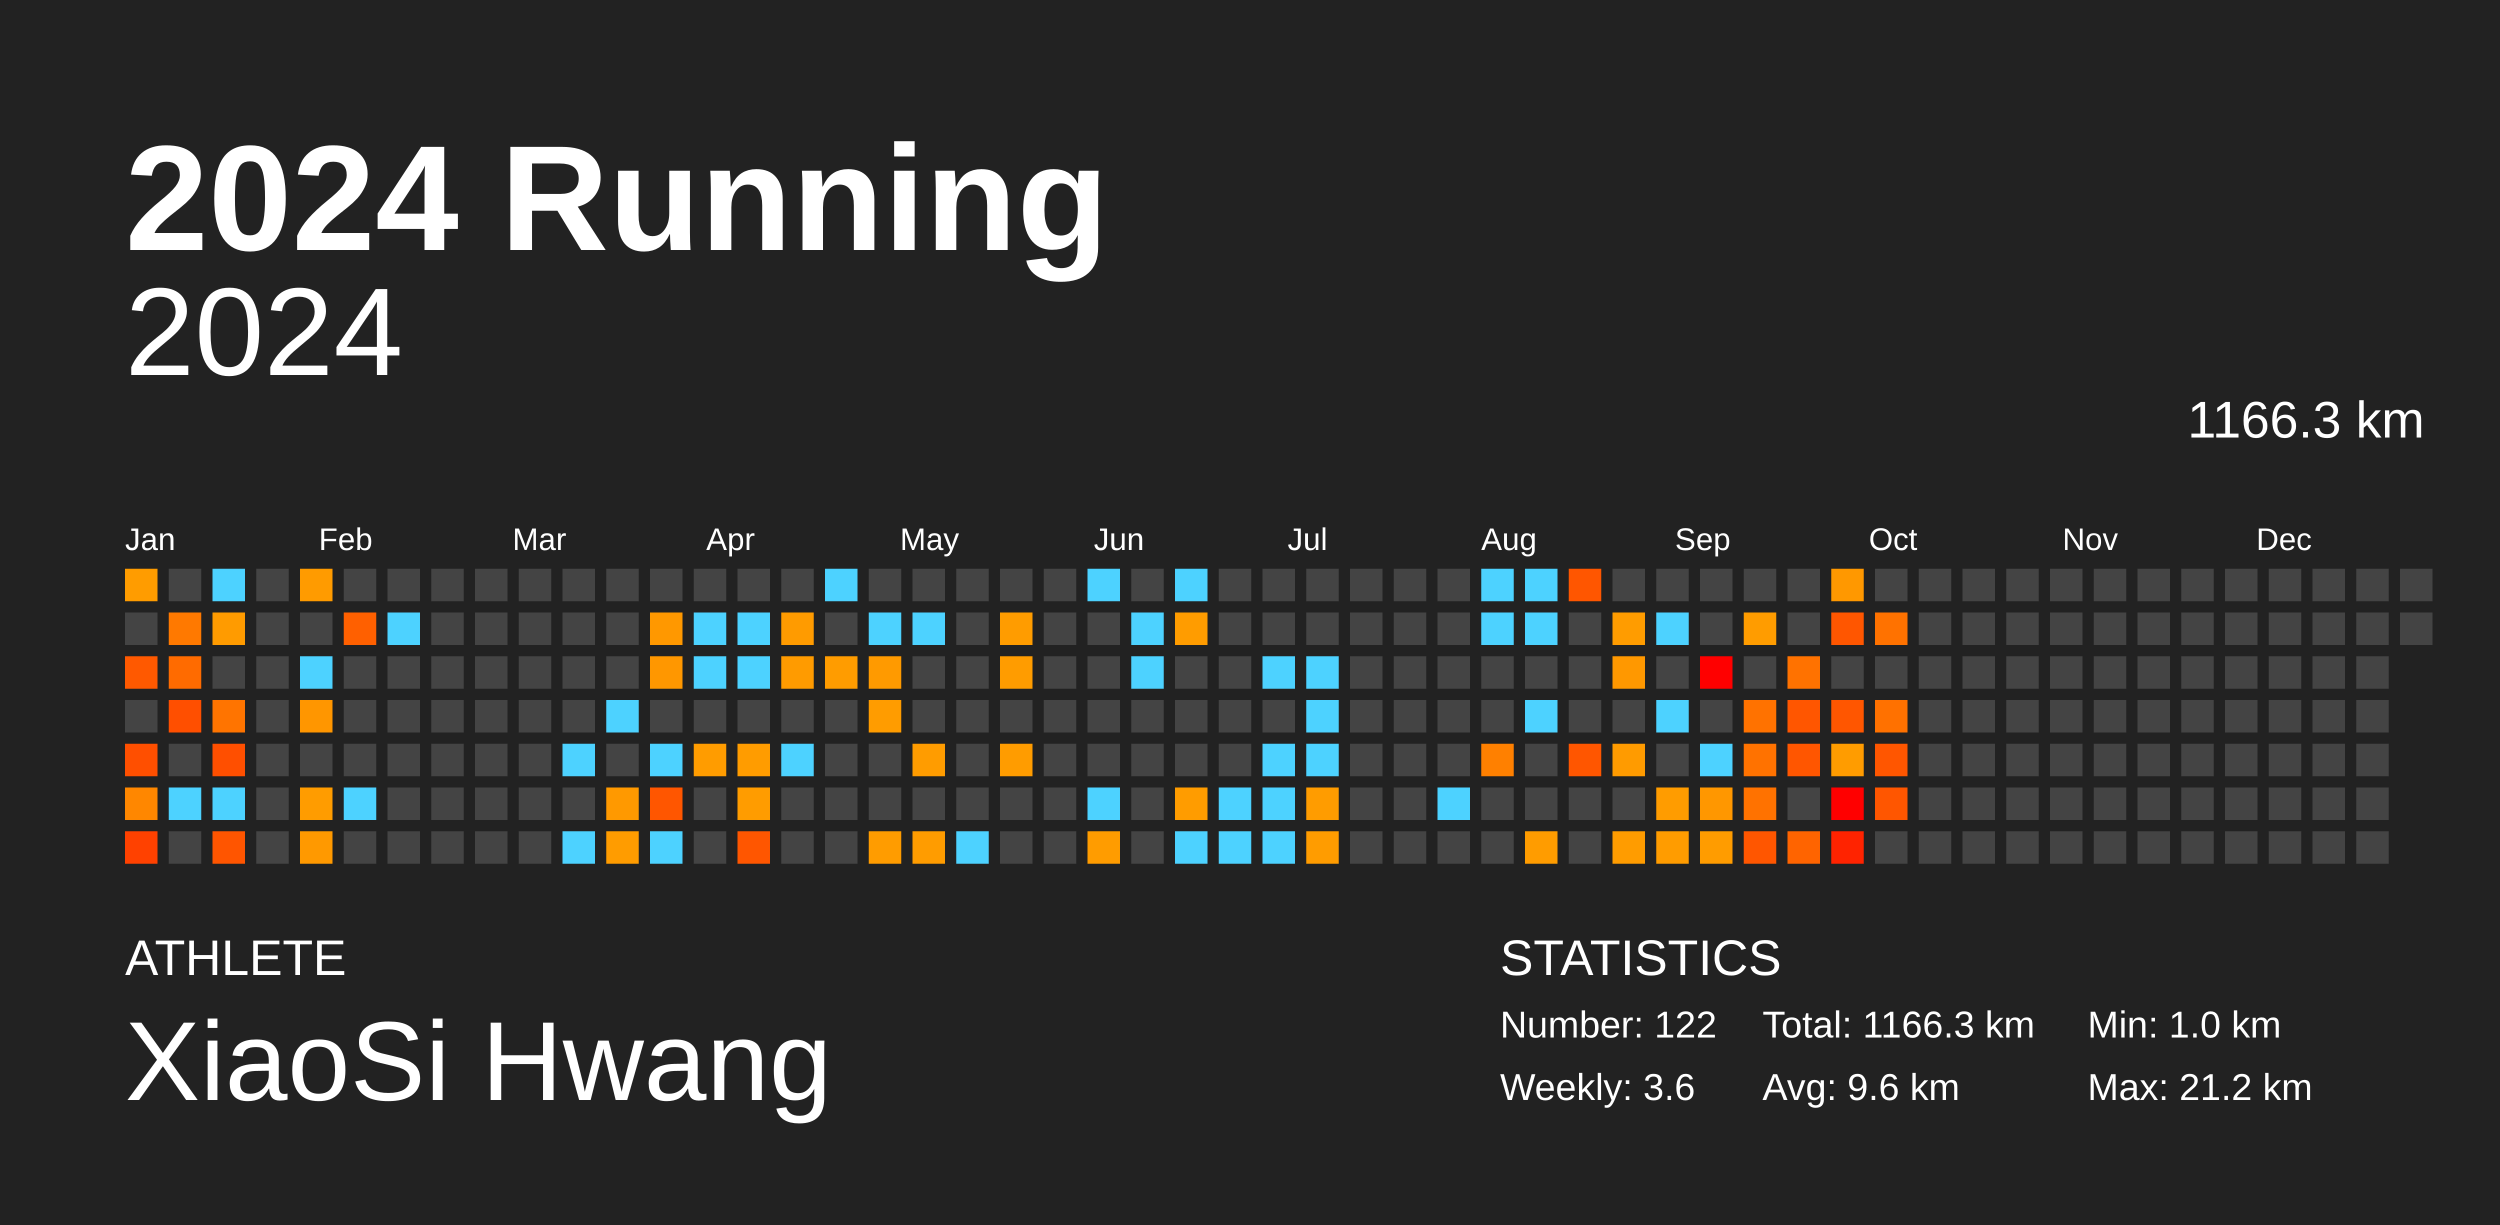
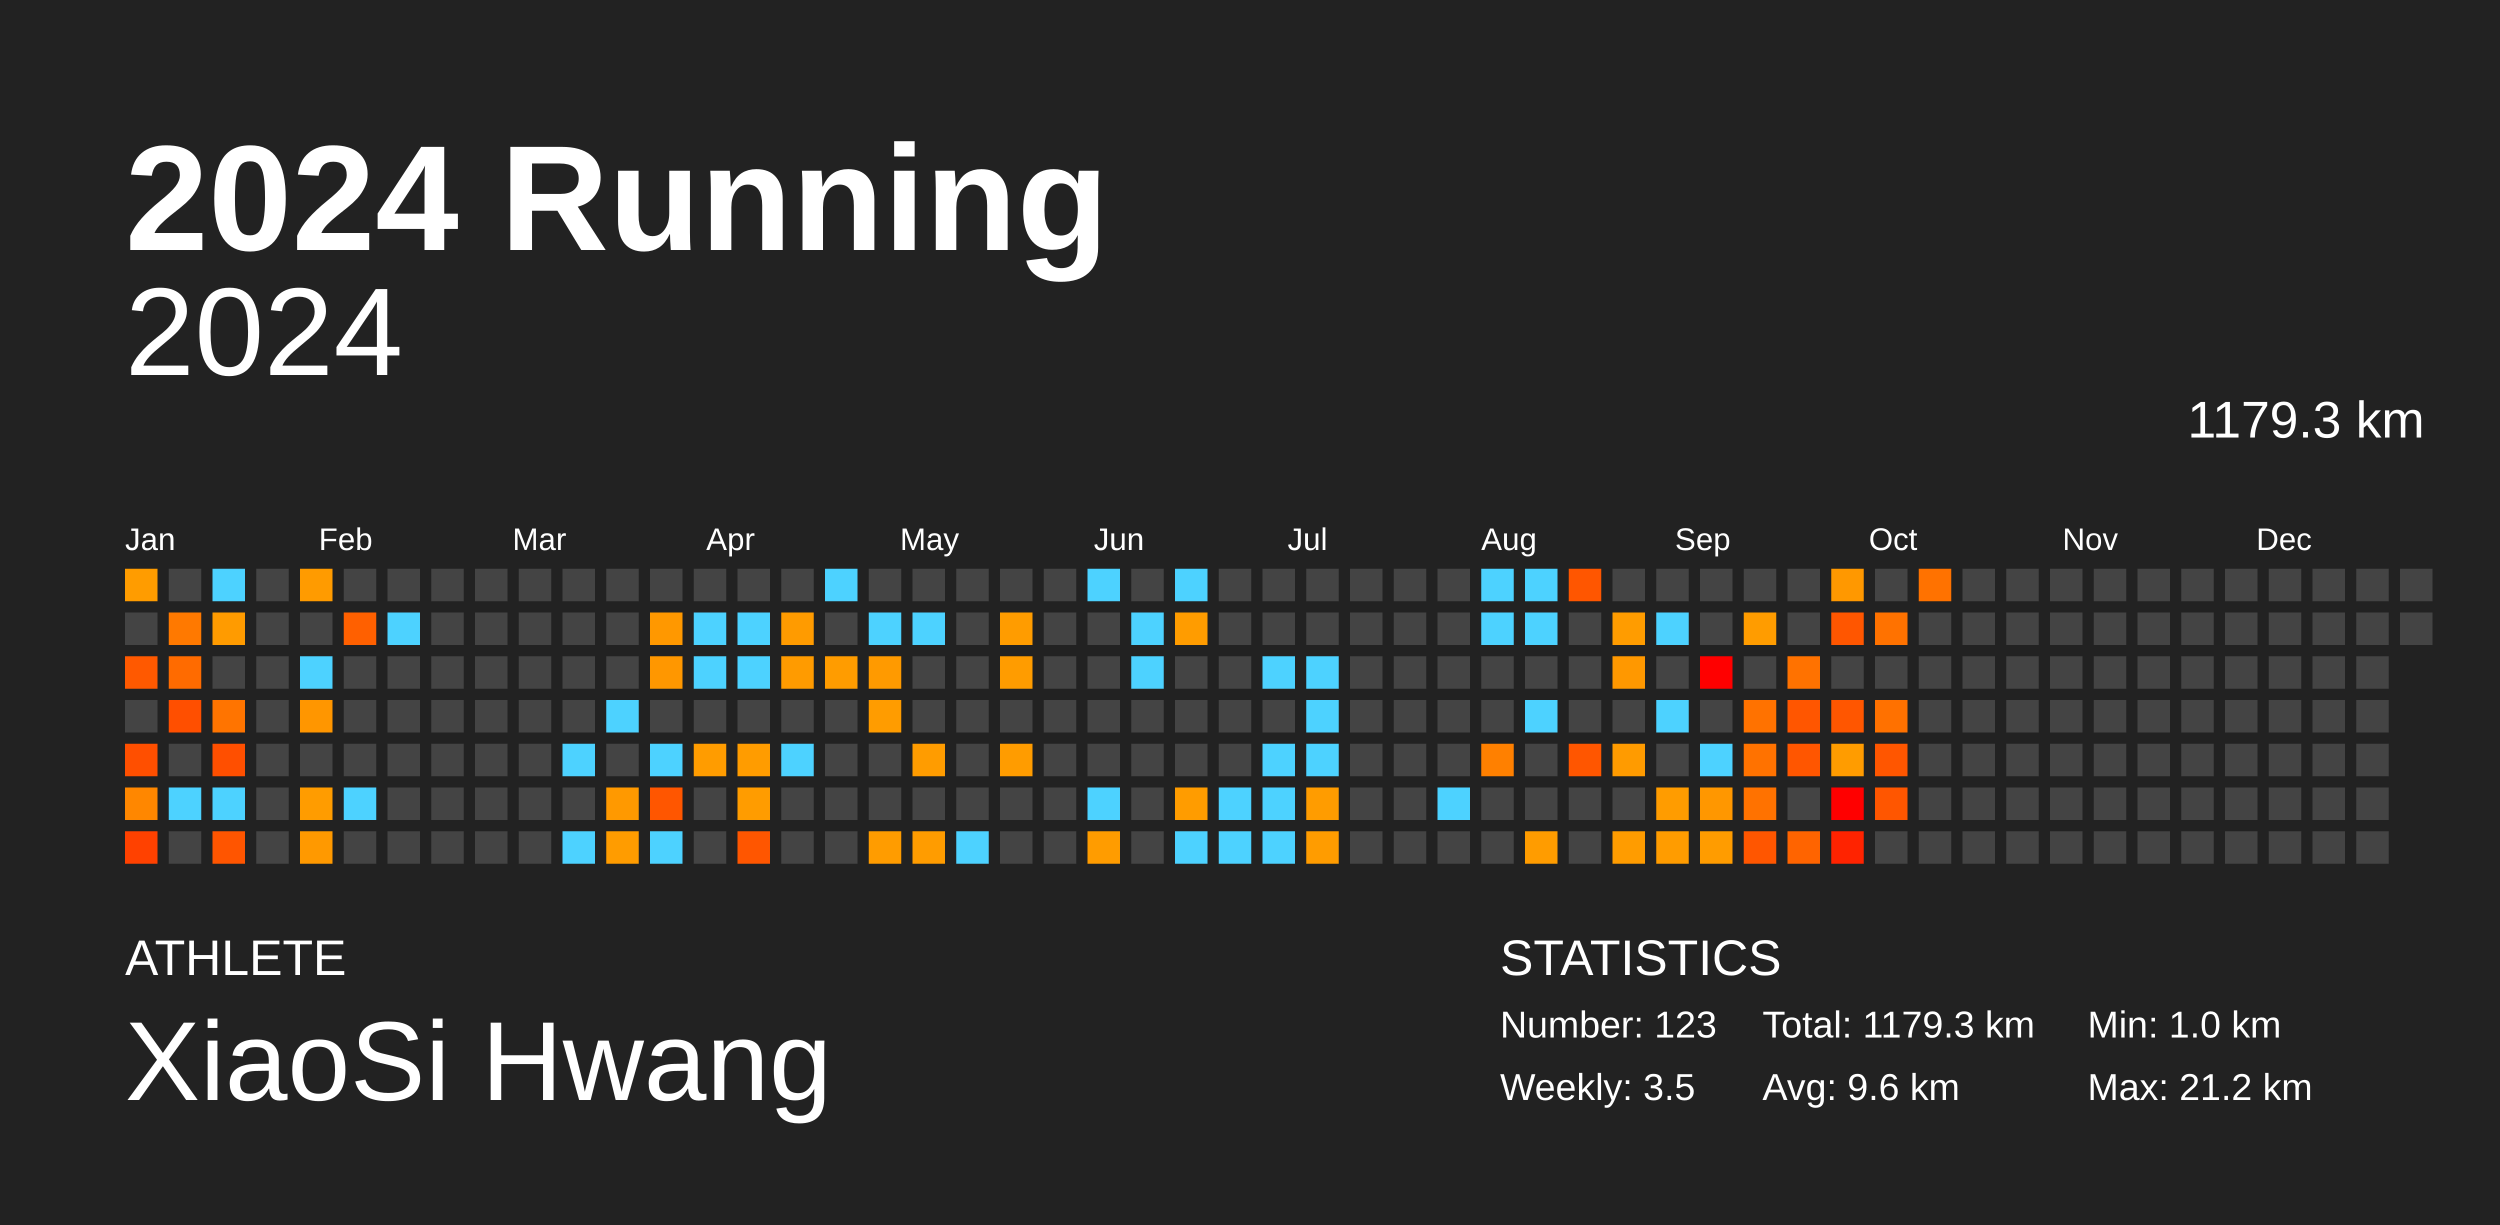
<svg xmlns="http://www.w3.org/2000/svg" baseProfile="full" height="98mm" version="1.1" viewBox="0,0,200,98" width="200mm">
  <defs />
  <rect fill="#222222" height="98" width="200" x="0" y="0" />
  <text fill="#FFFFFF" style="font-size:12px; font-family:Arial; font-weight:bold;" x="10" y="20">2024 Running</text>
  <text fill="#FFFFFF" style="font-size:4px; font-family:Arial" x="10" y="78">ATHLETE</text>
  <text fill="#FFFFFF" style="font-size:9px; font-family:Arial" x="10" y="88">XiaoSi Hwang</text>
  <text fill="#FFFFFF" style="font-size:4px; font-family:Arial" x="120" y="78">STATISTICS</text>
-   <text fill="#FFFFFF" style="font-size:3px; font-family:Arial" x="120" y="83">Number: 122</text>
-   <text fill="#FFFFFF" style="font-size:3px; font-family:Arial" x="120" y="88">Weekly: 3.6</text>
-   <text fill="#FFFFFF" style="font-size:3px; font-family:Arial" x="141" y="83">Total: 1166.3 km</text>
+   <text fill="#FFFFFF" style="font-size:3px; font-family:Arial" x="120" y="83">Number: 123</text>
+   <text fill="#FFFFFF" style="font-size:3px; font-family:Arial" x="120" y="88">Weekly: 3.5</text>
+   <text fill="#FFFFFF" style="font-size:3px; font-family:Arial" x="141" y="83">Total: 1179.3 km</text>
  <text fill="#FFFFFF" style="font-size:3px; font-family:Arial" x="141" y="88">Avg: 9.6 km</text>
  <text fill="#FFFFFF" style="font-size:3px; font-family:Arial" x="167" y="83">Min: 1.0 km</text>
  <text fill="#FFFFFF" style="font-size:3px; font-family:Arial" x="167" y="88">Max: 21.2 km</text>
  <text alignment-baseline="hanging" fill="#FFFFFF" style="font-size:10.0px; font-family:Arial;" x="10" y="30">2024</text>
-   <text alignment-baseline="hanging" fill="#FFFFFF" style="font-size:4.125px; font-family:Arial;" x="175" y="35">1166.3 km</text>
+   <text alignment-baseline="hanging" fill="#FFFFFF" style="font-size:4.125px; font-family:Arial;" x="175" y="35">1179.3 km</text>
  <text fill="#FFFFFF" style="font-size:2.5px; font-family:Arial" x="10.0" y="44">Jan</text>
  <text fill="#FFFFFF" style="font-size:2.5px; font-family:Arial" x="25.5" y="44">Feb</text>
  <text fill="#FFFFFF" style="font-size:2.5px; font-family:Arial" x="41.0" y="44">Mar</text>
  <text fill="#FFFFFF" style="font-size:2.5px; font-family:Arial" x="56.5" y="44">Apr</text>
  <text fill="#FFFFFF" style="font-size:2.5px; font-family:Arial" x="72.0" y="44">May</text>
  <text fill="#FFFFFF" style="font-size:2.5px; font-family:Arial" x="87.5" y="44">Jun</text>
  <text fill="#FFFFFF" style="font-size:2.5px; font-family:Arial" x="103.0" y="44">Jul</text>
  <text fill="#FFFFFF" style="font-size:2.5px; font-family:Arial" x="118.5" y="44">Aug</text>
  <text fill="#FFFFFF" style="font-size:2.5px; font-family:Arial" x="134.0" y="44">Sep</text>
  <text fill="#FFFFFF" style="font-size:2.5px; font-family:Arial" x="149.5" y="44">Oct</text>
  <text fill="#FFFFFF" style="font-size:2.5px; font-family:Arial" x="165.0" y="44">Nov</text>
  <text fill="#FFFFFF" style="font-size:2.5px; font-family:Arial" x="180.5" y="44">Dec</text>
  <rect fill="#ff9c00" height="2.6" width="2.6" x="10.0" y="45.5" />
  <rect fill="#444444" height="2.6" width="2.6" x="10.0" y="49.0" />
  <rect fill="#ff5900" height="2.6" width="2.6" x="10.0" y="52.5" />
  <rect fill="#444444" height="2.6" width="2.6" x="10.0" y="56.0" />
  <rect fill="#ff4f00" height="2.6" width="2.6" x="10.0" y="59.5" />
  <rect fill="#ff8700" height="2.6" width="2.6" x="10.0" y="63.0" />
  <rect fill="#ff4100" height="2.6" width="2.6" x="10.0" y="66.5" />
  <rect fill="#444444" height="2.6" width="2.6" x="13.5" y="45.5" />
  <rect fill="#ff7900" height="2.6" width="2.6" x="13.5" y="49.0" />
  <rect fill="#ff6b00" height="2.6" width="2.6" x="13.5" y="52.5" />
  <rect fill="#ff4f00" height="2.6" width="2.6" x="13.5" y="56.0" />
  <rect fill="#444444" height="2.6" width="2.6" x="13.5" y="59.5" />
  <rect fill="#4dd2ff" height="2.6" width="2.6" x="13.5" y="63.0" />
  <rect fill="#444444" height="2.6" width="2.6" x="13.5" y="66.5" />
  <rect fill="#4dd2ff" height="2.6" width="2.6" x="17.0" y="45.5" />
  <rect fill="#ff9b00" height="2.6" width="2.6" x="17.0" y="49.0" />
  <rect fill="#444444" height="2.6" width="2.6" x="17.0" y="52.5" />
  <rect fill="#ff7400" height="2.6" width="2.6" x="17.0" y="56.0" />
  <rect fill="#ff4f00" height="2.6" width="2.6" x="17.0" y="59.5" />
  <rect fill="#4dd2ff" height="2.6" width="2.6" x="17.0" y="63.0" />
  <rect fill="#ff5500" height="2.6" width="2.6" x="17.0" y="66.5" />
  <rect fill="#444444" height="2.6" width="2.6" x="20.5" y="45.5" />
  <rect fill="#444444" height="2.6" width="2.6" x="20.5" y="49.0" />
  <rect fill="#444444" height="2.6" width="2.6" x="20.5" y="52.5" />
  <rect fill="#444444" height="2.6" width="2.6" x="20.5" y="56.0" />
  <rect fill="#444444" height="2.6" width="2.6" x="20.5" y="59.5" />
  <rect fill="#444444" height="2.6" width="2.6" x="20.5" y="63.0" />
  <rect fill="#444444" height="2.6" width="2.6" x="20.5" y="66.5" />
  <rect fill="#ff9b00" height="2.6" width="2.6" x="24.0" y="45.5" />
  <rect fill="#444444" height="2.6" width="2.6" x="24.0" y="49.0" />
  <rect fill="#4dd2ff" height="2.6" width="2.6" x="24.0" y="52.5" />
  <rect fill="#ff9600" height="2.6" width="2.6" x="24.0" y="56.0" />
  <rect fill="#444444" height="2.6" width="2.6" x="24.0" y="59.5" />
  <rect fill="#ff9c00" height="2.6" width="2.6" x="24.0" y="63.0" />
  <rect fill="#ff9900" height="2.6" width="2.6" x="24.0" y="66.5" />
  <rect fill="#444444" height="2.6" width="2.6" x="27.5" y="45.5" />
  <rect fill="#ff6000" height="2.6" width="2.6" x="27.5" y="49.0" />
  <rect fill="#444444" height="2.6" width="2.6" x="27.5" y="52.5" />
  <rect fill="#444444" height="2.6" width="2.6" x="27.5" y="56.0" />
  <rect fill="#444444" height="2.6" width="2.6" x="27.5" y="59.5" />
  <rect fill="#4dd2ff" height="2.6" width="2.6" x="27.5" y="63.0" />
  <rect fill="#444444" height="2.6" width="2.6" x="27.5" y="66.5" />
  <rect fill="#444444" height="2.6" width="2.6" x="31.0" y="45.5" />
  <rect fill="#4dd2ff" height="2.6" width="2.6" x="31.0" y="49.0" />
  <rect fill="#444444" height="2.6" width="2.6" x="31.0" y="52.5" />
  <rect fill="#444444" height="2.6" width="2.6" x="31.0" y="56.0" />
  <rect fill="#444444" height="2.6" width="2.6" x="31.0" y="59.5" />
  <rect fill="#444444" height="2.6" width="2.6" x="31.0" y="63.0" />
  <rect fill="#444444" height="2.6" width="2.6" x="31.0" y="66.5" />
  <rect fill="#444444" height="2.6" width="2.6" x="34.5" y="45.5" />
  <rect fill="#444444" height="2.6" width="2.6" x="34.5" y="49.0" />
  <rect fill="#444444" height="2.6" width="2.6" x="34.5" y="52.5" />
  <rect fill="#444444" height="2.6" width="2.6" x="34.5" y="56.0" />
  <rect fill="#444444" height="2.6" width="2.6" x="34.5" y="59.5" />
  <rect fill="#444444" height="2.6" width="2.6" x="34.5" y="63.0" />
  <rect fill="#444444" height="2.6" width="2.6" x="34.5" y="66.5" />
  <rect fill="#444444" height="2.6" width="2.6" x="38.0" y="45.5" />
  <rect fill="#444444" height="2.6" width="2.6" x="38.0" y="49.0" />
  <rect fill="#444444" height="2.6" width="2.6" x="38.0" y="52.5" />
  <rect fill="#444444" height="2.6" width="2.6" x="38.0" y="56.0" />
  <rect fill="#444444" height="2.6" width="2.6" x="38.0" y="59.5" />
  <rect fill="#444444" height="2.6" width="2.6" x="38.0" y="63.0" />
  <rect fill="#444444" height="2.6" width="2.6" x="38.0" y="66.5" />
  <rect fill="#444444" height="2.6" width="2.6" x="41.5" y="45.5" />
  <rect fill="#444444" height="2.6" width="2.6" x="41.5" y="49.0" />
  <rect fill="#444444" height="2.6" width="2.6" x="41.5" y="52.5" />
  <rect fill="#444444" height="2.6" width="2.6" x="41.5" y="56.0" />
  <rect fill="#444444" height="2.6" width="2.6" x="41.5" y="59.5" />
  <rect fill="#444444" height="2.6" width="2.6" x="41.5" y="63.0" />
  <rect fill="#444444" height="2.6" width="2.6" x="41.5" y="66.5" />
  <rect fill="#444444" height="2.6" width="2.6" x="45.0" y="45.5" />
  <rect fill="#444444" height="2.6" width="2.6" x="45.0" y="49.0" />
  <rect fill="#444444" height="2.6" width="2.6" x="45.0" y="52.5" />
  <rect fill="#444444" height="2.6" width="2.6" x="45.0" y="56.0" />
  <rect fill="#4dd2ff" height="2.6" width="2.6" x="45.0" y="59.5" />
  <rect fill="#444444" height="2.6" width="2.6" x="45.0" y="63.0" />
  <rect fill="#4dd2ff" height="2.6" width="2.6" x="45.0" y="66.5" />
  <rect fill="#444444" height="2.6" width="2.6" x="48.5" y="45.5" />
  <rect fill="#444444" height="2.6" width="2.6" x="48.5" y="49.0" />
  <rect fill="#444444" height="2.6" width="2.6" x="48.5" y="52.5" />
  <rect fill="#4dd2ff" height="2.6" width="2.6" x="48.5" y="56.0" />
  <rect fill="#444444" height="2.6" width="2.6" x="48.5" y="59.5" />
  <rect fill="#ff9900" height="2.6" width="2.6" x="48.5" y="63.0" />
  <rect fill="#ff9c00" height="2.6" width="2.6" x="48.5" y="66.5" />
  <rect fill="#444444" height="2.6" width="2.6" x="52.0" y="45.5" />
  <rect fill="#ff9800" height="2.6" width="2.6" x="52.0" y="49.0" />
  <rect fill="#ff9700" height="2.6" width="2.6" x="52.0" y="52.5" />
  <rect fill="#444444" height="2.6" width="2.6" x="52.0" y="56.0" />
  <rect fill="#4dd2ff" height="2.6" width="2.6" x="52.0" y="59.5" />
  <rect fill="#ff5600" height="2.6" width="2.6" x="52.0" y="63.0" />
  <rect fill="#4dd2ff" height="2.6" width="2.6" x="52.0" y="66.5" />
  <rect fill="#444444" height="2.6" width="2.6" x="55.5" y="45.5" />
  <rect fill="#4dd2ff" height="2.6" width="2.6" x="55.5" y="49.0" />
  <rect fill="#4dd2ff" height="2.6" width="2.6" x="55.5" y="52.5" />
  <rect fill="#444444" height="2.6" width="2.6" x="55.5" y="56.0" />
  <rect fill="#ff9c00" height="2.6" width="2.6" x="55.5" y="59.5" />
  <rect fill="#444444" height="2.6" width="2.6" x="55.5" y="63.0" />
  <rect fill="#444444" height="2.6" width="2.6" x="55.5" y="66.5" />
  <rect fill="#444444" height="2.6" width="2.6" x="59.0" y="45.5" />
  <rect fill="#4dd2ff" height="2.6" width="2.6" x="59.0" y="49.0" />
  <rect fill="#4dd2ff" height="2.6" width="2.6" x="59.0" y="52.5" />
  <rect fill="#444444" height="2.6" width="2.6" x="59.0" y="56.0" />
  <rect fill="#ff9c00" height="2.6" width="2.6" x="59.0" y="59.5" />
  <rect fill="#ff9c00" height="2.6" width="2.6" x="59.0" y="63.0" />
  <rect fill="#ff5600" height="2.6" width="2.6" x="59.0" y="66.5" />
  <rect fill="#444444" height="2.6" width="2.6" x="62.5" y="45.5" />
  <rect fill="#ff9b00" height="2.6" width="2.6" x="62.5" y="49.0" />
  <rect fill="#ff9b00" height="2.6" width="2.6" x="62.5" y="52.5" />
  <rect fill="#444444" height="2.6" width="2.6" x="62.5" y="56.0" />
  <rect fill="#4dd2ff" height="2.6" width="2.6" x="62.5" y="59.5" />
  <rect fill="#444444" height="2.6" width="2.6" x="62.5" y="63.0" />
  <rect fill="#444444" height="2.6" width="2.6" x="62.5" y="66.5" />
  <rect fill="#4dd2ff" height="2.6" width="2.6" x="66.0" y="45.5" />
  <rect fill="#444444" height="2.6" width="2.6" x="66.0" y="49.0" />
  <rect fill="#ff9c00" height="2.6" width="2.6" x="66.0" y="52.5" />
  <rect fill="#444444" height="2.6" width="2.6" x="66.0" y="56.0" />
  <rect fill="#444444" height="2.6" width="2.6" x="66.0" y="59.5" />
  <rect fill="#444444" height="2.6" width="2.6" x="66.0" y="63.0" />
  <rect fill="#444444" height="2.6" width="2.6" x="66.0" y="66.5" />
  <rect fill="#444444" height="2.6" width="2.6" x="69.5" y="45.5" />
  <rect fill="#4dd2ff" height="2.6" width="2.6" x="69.5" y="49.0" />
  <rect fill="#ff9a00" height="2.6" width="2.6" x="69.5" y="52.5" />
  <rect fill="#ff9c00" height="2.6" width="2.6" x="69.5" y="56.0" />
  <rect fill="#444444" height="2.6" width="2.6" x="69.5" y="59.5" />
  <rect fill="#444444" height="2.6" width="2.6" x="69.5" y="63.0" />
  <rect fill="#ff9c00" height="2.6" width="2.6" x="69.5" y="66.5" />
  <rect fill="#444444" height="2.6" width="2.6" x="73.0" y="45.5" />
  <rect fill="#4dd2ff" height="2.6" width="2.6" x="73.0" y="49.0" />
  <rect fill="#444444" height="2.6" width="2.6" x="73.0" y="52.5" />
  <rect fill="#444444" height="2.6" width="2.6" x="73.0" y="56.0" />
  <rect fill="#ff9c00" height="2.6" width="2.6" x="73.0" y="59.5" />
  <rect fill="#444444" height="2.6" width="2.6" x="73.0" y="63.0" />
  <rect fill="#ff9c00" height="2.6" width="2.6" x="73.0" y="66.5" />
  <rect fill="#444444" height="2.6" width="2.6" x="76.5" y="45.5" />
  <rect fill="#444444" height="2.6" width="2.6" x="76.5" y="49.0" />
  <rect fill="#444444" height="2.6" width="2.6" x="76.5" y="52.5" />
  <rect fill="#444444" height="2.6" width="2.6" x="76.5" y="56.0" />
  <rect fill="#444444" height="2.6" width="2.6" x="76.5" y="59.5" />
  <rect fill="#444444" height="2.6" width="2.6" x="76.5" y="63.0" />
  <rect fill="#4dd2ff" height="2.6" width="2.6" x="76.5" y="66.5" />
  <rect fill="#444444" height="2.6" width="2.6" x="80.0" y="45.5" />
  <rect fill="#ff9c00" height="2.6" width="2.6" x="80.0" y="49.0" />
  <rect fill="#ff9c00" height="2.6" width="2.6" x="80.0" y="52.5" />
  <rect fill="#444444" height="2.6" width="2.6" x="80.0" y="56.0" />
  <rect fill="#ff9c00" height="2.6" width="2.6" x="80.0" y="59.5" />
  <rect fill="#444444" height="2.6" width="2.6" x="80.0" y="63.0" />
  <rect fill="#444444" height="2.6" width="2.6" x="80.0" y="66.5" />
  <rect fill="#444444" height="2.6" width="2.6" x="83.5" y="45.5" />
  <rect fill="#444444" height="2.6" width="2.6" x="83.5" y="49.0" />
  <rect fill="#444444" height="2.6" width="2.6" x="83.5" y="52.5" />
  <rect fill="#444444" height="2.6" width="2.6" x="83.5" y="56.0" />
  <rect fill="#444444" height="2.6" width="2.6" x="83.5" y="59.5" />
  <rect fill="#444444" height="2.6" width="2.6" x="83.5" y="63.0" />
  <rect fill="#444444" height="2.6" width="2.6" x="83.5" y="66.5" />
  <rect fill="#4dd2ff" height="2.6" width="2.6" x="87.0" y="45.5" />
  <rect fill="#444444" height="2.6" width="2.6" x="87.0" y="49.0" />
  <rect fill="#444444" height="2.6" width="2.6" x="87.0" y="52.5" />
  <rect fill="#444444" height="2.6" width="2.6" x="87.0" y="56.0" />
  <rect fill="#444444" height="2.6" width="2.6" x="87.0" y="59.5" />
  <rect fill="#4dd2ff" height="2.6" width="2.6" x="87.0" y="63.0" />
  <rect fill="#ff9c00" height="2.6" width="2.6" x="87.0" y="66.5" />
  <rect fill="#444444" height="2.6" width="2.6" x="90.5" y="45.5" />
  <rect fill="#4dd2ff" height="2.6" width="2.6" x="90.5" y="49.0" />
  <rect fill="#4dd2ff" height="2.6" width="2.6" x="90.5" y="52.5" />
  <rect fill="#444444" height="2.6" width="2.6" x="90.5" y="56.0" />
  <rect fill="#444444" height="2.6" width="2.6" x="90.5" y="59.5" />
  <rect fill="#444444" height="2.6" width="2.6" x="90.5" y="63.0" />
  <rect fill="#444444" height="2.6" width="2.6" x="90.5" y="66.5" />
  <rect fill="#4dd2ff" height="2.6" width="2.6" x="94.0" y="45.5" />
  <rect fill="#ff9c00" height="2.6" width="2.6" x="94.0" y="49.0" />
  <rect fill="#444444" height="2.6" width="2.6" x="94.0" y="52.5" />
  <rect fill="#444444" height="2.6" width="2.6" x="94.0" y="56.0" />
  <rect fill="#444444" height="2.6" width="2.6" x="94.0" y="59.5" />
  <rect fill="#ff9c00" height="2.6" width="2.6" x="94.0" y="63.0" />
  <rect fill="#4dd2ff" height="2.6" width="2.6" x="94.0" y="66.5" />
  <rect fill="#444444" height="2.6" width="2.6" x="97.5" y="45.5" />
  <rect fill="#444444" height="2.6" width="2.6" x="97.5" y="49.0" />
  <rect fill="#444444" height="2.6" width="2.6" x="97.5" y="52.5" />
  <rect fill="#444444" height="2.6" width="2.6" x="97.5" y="56.0" />
  <rect fill="#444444" height="2.6" width="2.6" x="97.5" y="59.5" />
  <rect fill="#4dd2ff" height="2.6" width="2.6" x="97.5" y="63.0" />
  <rect fill="#4dd2ff" height="2.6" width="2.6" x="97.5" y="66.5" />
  <rect fill="#444444" height="2.6" width="2.6" x="101.0" y="45.5" />
  <rect fill="#444444" height="2.6" width="2.6" x="101.0" y="49.0" />
  <rect fill="#4dd2ff" height="2.6" width="2.6" x="101.0" y="52.5" />
  <rect fill="#444444" height="2.6" width="2.6" x="101.0" y="56.0" />
  <rect fill="#4dd2ff" height="2.6" width="2.6" x="101.0" y="59.5" />
  <rect fill="#4dd2ff" height="2.6" width="2.6" x="101.0" y="63.0" />
  <rect fill="#4dd2ff" height="2.6" width="2.6" x="101.0" y="66.5" />
  <rect fill="#444444" height="2.6" width="2.6" x="104.5" y="45.5" />
  <rect fill="#444444" height="2.6" width="2.6" x="104.5" y="49.0" />
  <rect fill="#4dd2ff" height="2.6" width="2.6" x="104.5" y="52.5" />
  <rect fill="#4dd2ff" height="2.6" width="2.6" x="104.5" y="56.0" />
  <rect fill="#4dd2ff" height="2.6" width="2.6" x="104.5" y="59.5" />
  <rect fill="#ff9c00" height="2.6" width="2.6" x="104.5" y="63.0" />
  <rect fill="#ff9c00" height="2.6" width="2.6" x="104.5" y="66.5" />
  <rect fill="#444444" height="2.6" width="2.6" x="108.0" y="45.5" />
  <rect fill="#444444" height="2.6" width="2.6" x="108.0" y="49.0" />
  <rect fill="#444444" height="2.6" width="2.6" x="108.0" y="52.5" />
  <rect fill="#444444" height="2.6" width="2.6" x="108.0" y="56.0" />
  <rect fill="#444444" height="2.6" width="2.6" x="108.0" y="59.5" />
  <rect fill="#444444" height="2.6" width="2.6" x="108.0" y="63.0" />
  <rect fill="#444444" height="2.6" width="2.6" x="108.0" y="66.5" />
  <rect fill="#444444" height="2.6" width="2.6" x="111.5" y="45.5" />
  <rect fill="#444444" height="2.6" width="2.6" x="111.5" y="49.0" />
  <rect fill="#444444" height="2.6" width="2.6" x="111.5" y="52.5" />
  <rect fill="#444444" height="2.6" width="2.6" x="111.5" y="56.0" />
  <rect fill="#444444" height="2.6" width="2.6" x="111.5" y="59.5" />
  <rect fill="#444444" height="2.6" width="2.6" x="111.5" y="63.0" />
  <rect fill="#444444" height="2.6" width="2.6" x="111.5" y="66.5" />
  <rect fill="#444444" height="2.6" width="2.6" x="115.0" y="45.5" />
  <rect fill="#444444" height="2.6" width="2.6" x="115.0" y="49.0" />
  <rect fill="#444444" height="2.6" width="2.6" x="115.0" y="52.5" />
  <rect fill="#444444" height="2.6" width="2.6" x="115.0" y="56.0" />
  <rect fill="#444444" height="2.6" width="2.6" x="115.0" y="59.5" />
  <rect fill="#4dd2ff" height="2.6" width="2.6" x="115.0" y="63.0" />
  <rect fill="#444444" height="2.6" width="2.6" x="115.0" y="66.5" />
  <rect fill="#4dd2ff" height="2.6" width="2.6" x="118.5" y="45.5" />
  <rect fill="#4dd2ff" height="2.6" width="2.6" x="118.5" y="49.0" />
  <rect fill="#444444" height="2.6" width="2.6" x="118.5" y="52.5" />
  <rect fill="#444444" height="2.6" width="2.6" x="118.5" y="56.0" />
  <rect fill="#ff8000" height="2.6" width="2.6" x="118.5" y="59.5" />
  <rect fill="#444444" height="2.6" width="2.6" x="118.5" y="63.0" />
  <rect fill="#444444" height="2.6" width="2.6" x="118.5" y="66.5" />
  <rect fill="#4dd2ff" height="2.6" width="2.6" x="122.0" y="45.5" />
  <rect fill="#4dd2ff" height="2.6" width="2.6" x="122.0" y="49.0" />
  <rect fill="#444444" height="2.6" width="2.6" x="122.0" y="52.5" />
  <rect fill="#4dd2ff" height="2.6" width="2.6" x="122.0" y="56.0" />
  <rect fill="#444444" height="2.6" width="2.6" x="122.0" y="59.5" />
  <rect fill="#444444" height="2.6" width="2.6" x="122.0" y="63.0" />
  <rect fill="#ff9c00" height="2.6" width="2.6" x="122.0" y="66.5" />
  <rect fill="#ff5600" height="2.6" width="2.6" x="125.5" y="45.5" />
  <rect fill="#444444" height="2.6" width="2.6" x="125.5" y="49.0" />
  <rect fill="#444444" height="2.6" width="2.6" x="125.5" y="52.5" />
  <rect fill="#444444" height="2.6" width="2.6" x="125.5" y="56.0" />
  <rect fill="#ff5600" height="2.6" width="2.6" x="125.5" y="59.5" />
  <rect fill="#444444" height="2.6" width="2.6" x="125.5" y="63.0" />
  <rect fill="#444444" height="2.6" width="2.6" x="125.5" y="66.5" />
  <rect fill="#444444" height="2.6" width="2.6" x="129.0" y="45.5" />
  <rect fill="#ff9c00" height="2.6" width="2.6" x="129.0" y="49.0" />
  <rect fill="#ff9800" height="2.6" width="2.6" x="129.0" y="52.5" />
  <rect fill="#444444" height="2.6" width="2.6" x="129.0" y="56.0" />
  <rect fill="#ff9b00" height="2.6" width="2.6" x="129.0" y="59.5" />
  <rect fill="#444444" height="2.6" width="2.6" x="129.0" y="63.0" />
  <rect fill="#ff9c00" height="2.6" width="2.6" x="129.0" y="66.5" />
  <rect fill="#444444" height="2.6" width="2.6" x="132.5" y="45.5" />
  <rect fill="#4dd2ff" height="2.6" width="2.6" x="132.5" y="49.0" />
  <rect fill="#444444" height="2.6" width="2.6" x="132.5" y="52.5" />
  <rect fill="#4dd2ff" height="2.6" width="2.6" x="132.5" y="56.0" />
  <rect fill="#444444" height="2.6" width="2.6" x="132.5" y="59.5" />
  <rect fill="#ff9c00" height="2.6" width="2.6" x="132.5" y="63.0" />
  <rect fill="#ff9c00" height="2.6" width="2.6" x="132.5" y="66.5" />
  <rect fill="#444444" height="2.6" width="2.6" x="136.0" y="45.5" />
  <rect fill="#444444" height="2.6" width="2.6" x="136.0" y="49.0" />
  <rect fill="red" height="2.6" width="2.6" x="136.0" y="52.5" />
  <rect fill="#444444" height="2.6" width="2.6" x="136.0" y="56.0" />
  <rect fill="#4dd2ff" height="2.6" width="2.6" x="136.0" y="59.5" />
  <rect fill="#ff9700" height="2.6" width="2.6" x="136.0" y="63.0" />
  <rect fill="#ff9c00" height="2.6" width="2.6" x="136.0" y="66.5" />
  <rect fill="#444444" height="2.6" width="2.6" x="139.5" y="45.5" />
  <rect fill="#ff9c00" height="2.6" width="2.6" x="139.5" y="49.0" />
  <rect fill="#444444" height="2.6" width="2.6" x="139.5" y="52.5" />
  <rect fill="#ff7200" height="2.6" width="2.6" x="139.5" y="56.0" />
  <rect fill="#ff7200" height="2.6" width="2.6" x="139.5" y="59.5" />
  <rect fill="#ff7200" height="2.6" width="2.6" x="139.5" y="63.0" />
  <rect fill="#ff5600" height="2.6" width="2.6" x="139.5" y="66.5" />
  <rect fill="#444444" height="2.6" width="2.6" x="143.0" y="45.5" />
  <rect fill="#444444" height="2.6" width="2.6" x="143.0" y="49.0" />
  <rect fill="#ff7200" height="2.6" width="2.6" x="143.0" y="52.5" />
  <rect fill="#ff5600" height="2.6" width="2.6" x="143.0" y="56.0" />
  <rect fill="#ff5600" height="2.6" width="2.6" x="143.0" y="59.5" />
  <rect fill="#444444" height="2.6" width="2.6" x="143.0" y="63.0" />
  <rect fill="#ff6400" height="2.6" width="2.6" x="143.0" y="66.5" />
  <rect fill="#ff9800" height="2.6" width="2.6" x="146.5" y="45.5" />
  <rect fill="#ff5600" height="2.6" width="2.6" x="146.5" y="49.0" />
  <rect fill="#444444" height="2.6" width="2.6" x="146.5" y="52.5" />
  <rect fill="#ff5600" height="2.6" width="2.6" x="146.5" y="56.0" />
  <rect fill="#ff9c00" height="2.6" width="2.6" x="146.5" y="59.5" />
  <rect fill="red" height="2.6" width="2.6" x="146.5" y="63.0" />
  <rect fill="#ff2300" height="2.6" width="2.6" x="146.5" y="66.5" />
  <rect fill="#444444" height="2.6" width="2.6" x="150.0" y="45.5" />
  <rect fill="#ff7200" height="2.6" width="2.6" x="150.0" y="49.0" />
  <rect fill="#444444" height="2.6" width="2.6" x="150.0" y="52.5" />
  <rect fill="#ff7100" height="2.6" width="2.6" x="150.0" y="56.0" />
  <rect fill="#ff5600" height="2.6" width="2.6" x="150.0" y="59.5" />
  <rect fill="#ff5600" height="2.6" width="2.6" x="150.0" y="63.0" />
  <rect fill="#444444" height="2.6" width="2.6" x="150.0" y="66.5" />
-   <rect fill="#444444" height="2.6" width="2.6" x="153.5" y="45.5" />
+   <rect fill="#ff7200" height="2.6" width="2.6" x="153.5" y="45.5" />
  <rect fill="#444444" height="2.6" width="2.6" x="153.5" y="49.0" />
  <rect fill="#444444" height="2.6" width="2.6" x="153.5" y="52.5" />
  <rect fill="#444444" height="2.6" width="2.6" x="153.5" y="56.0" />
  <rect fill="#444444" height="2.6" width="2.6" x="153.5" y="59.5" />
  <rect fill="#444444" height="2.6" width="2.6" x="153.5" y="63.0" />
  <rect fill="#444444" height="2.6" width="2.6" x="153.5" y="66.5" />
  <rect fill="#444444" height="2.6" width="2.6" x="157.0" y="45.5" />
  <rect fill="#444444" height="2.6" width="2.6" x="157.0" y="49.0" />
  <rect fill="#444444" height="2.6" width="2.6" x="157.0" y="52.5" />
  <rect fill="#444444" height="2.6" width="2.6" x="157.0" y="56.0" />
  <rect fill="#444444" height="2.6" width="2.6" x="157.0" y="59.5" />
  <rect fill="#444444" height="2.6" width="2.6" x="157.0" y="63.0" />
  <rect fill="#444444" height="2.6" width="2.6" x="157.0" y="66.5" />
  <rect fill="#444444" height="2.6" width="2.6" x="160.5" y="45.5" />
  <rect fill="#444444" height="2.6" width="2.6" x="160.5" y="49.0" />
  <rect fill="#444444" height="2.6" width="2.6" x="160.5" y="52.5" />
  <rect fill="#444444" height="2.6" width="2.6" x="160.5" y="56.0" />
  <rect fill="#444444" height="2.6" width="2.6" x="160.5" y="59.5" />
  <rect fill="#444444" height="2.6" width="2.6" x="160.5" y="63.0" />
  <rect fill="#444444" height="2.6" width="2.6" x="160.5" y="66.5" />
  <rect fill="#444444" height="2.6" width="2.6" x="164.0" y="45.5" />
  <rect fill="#444444" height="2.6" width="2.6" x="164.0" y="49.0" />
  <rect fill="#444444" height="2.6" width="2.6" x="164.0" y="52.5" />
  <rect fill="#444444" height="2.6" width="2.6" x="164.0" y="56.0" />
  <rect fill="#444444" height="2.6" width="2.6" x="164.0" y="59.5" />
  <rect fill="#444444" height="2.6" width="2.6" x="164.0" y="63.0" />
  <rect fill="#444444" height="2.6" width="2.6" x="164.0" y="66.5" />
  <rect fill="#444444" height="2.6" width="2.6" x="167.5" y="45.5" />
  <rect fill="#444444" height="2.6" width="2.6" x="167.5" y="49.0" />
  <rect fill="#444444" height="2.6" width="2.6" x="167.5" y="52.5" />
  <rect fill="#444444" height="2.6" width="2.6" x="167.5" y="56.0" />
  <rect fill="#444444" height="2.6" width="2.6" x="167.5" y="59.5" />
  <rect fill="#444444" height="2.6" width="2.6" x="167.5" y="63.0" />
  <rect fill="#444444" height="2.6" width="2.6" x="167.5" y="66.5" />
  <rect fill="#444444" height="2.6" width="2.6" x="171.0" y="45.5" />
  <rect fill="#444444" height="2.6" width="2.6" x="171.0" y="49.0" />
  <rect fill="#444444" height="2.6" width="2.6" x="171.0" y="52.5" />
  <rect fill="#444444" height="2.6" width="2.6" x="171.0" y="56.0" />
  <rect fill="#444444" height="2.6" width="2.6" x="171.0" y="59.5" />
  <rect fill="#444444" height="2.6" width="2.6" x="171.0" y="63.0" />
  <rect fill="#444444" height="2.6" width="2.6" x="171.0" y="66.5" />
  <rect fill="#444444" height="2.6" width="2.6" x="174.5" y="45.5" />
  <rect fill="#444444" height="2.6" width="2.6" x="174.5" y="49.0" />
  <rect fill="#444444" height="2.6" width="2.6" x="174.5" y="52.5" />
  <rect fill="#444444" height="2.6" width="2.6" x="174.5" y="56.0" />
  <rect fill="#444444" height="2.6" width="2.6" x="174.5" y="59.5" />
  <rect fill="#444444" height="2.6" width="2.6" x="174.5" y="63.0" />
  <rect fill="#444444" height="2.6" width="2.6" x="174.5" y="66.5" />
  <rect fill="#444444" height="2.6" width="2.6" x="178.0" y="45.5" />
  <rect fill="#444444" height="2.6" width="2.6" x="178.0" y="49.0" />
  <rect fill="#444444" height="2.6" width="2.6" x="178.0" y="52.5" />
  <rect fill="#444444" height="2.6" width="2.6" x="178.0" y="56.0" />
  <rect fill="#444444" height="2.6" width="2.6" x="178.0" y="59.5" />
  <rect fill="#444444" height="2.6" width="2.6" x="178.0" y="63.0" />
  <rect fill="#444444" height="2.6" width="2.6" x="178.0" y="66.5" />
  <rect fill="#444444" height="2.6" width="2.6" x="181.5" y="45.5" />
  <rect fill="#444444" height="2.6" width="2.6" x="181.5" y="49.0" />
  <rect fill="#444444" height="2.6" width="2.6" x="181.5" y="52.5" />
  <rect fill="#444444" height="2.6" width="2.6" x="181.5" y="56.0" />
  <rect fill="#444444" height="2.6" width="2.6" x="181.5" y="59.5" />
  <rect fill="#444444" height="2.6" width="2.6" x="181.5" y="63.0" />
  <rect fill="#444444" height="2.6" width="2.6" x="181.5" y="66.5" />
  <rect fill="#444444" height="2.6" width="2.6" x="185.0" y="45.5" />
  <rect fill="#444444" height="2.6" width="2.6" x="185.0" y="49.0" />
  <rect fill="#444444" height="2.6" width="2.6" x="185.0" y="52.5" />
  <rect fill="#444444" height="2.6" width="2.6" x="185.0" y="56.0" />
  <rect fill="#444444" height="2.6" width="2.6" x="185.0" y="59.5" />
  <rect fill="#444444" height="2.6" width="2.6" x="185.0" y="63.0" />
  <rect fill="#444444" height="2.6" width="2.6" x="185.0" y="66.5" />
  <rect fill="#444444" height="2.6" width="2.6" x="188.5" y="45.5" />
  <rect fill="#444444" height="2.6" width="2.6" x="188.5" y="49.0" />
  <rect fill="#444444" height="2.6" width="2.6" x="188.5" y="52.5" />
  <rect fill="#444444" height="2.6" width="2.6" x="188.5" y="56.0" />
  <rect fill="#444444" height="2.6" width="2.6" x="188.5" y="59.5" />
  <rect fill="#444444" height="2.6" width="2.6" x="188.5" y="63.0" />
  <rect fill="#444444" height="2.6" width="2.6" x="188.5" y="66.5" />
  <rect fill="#444444" height="2.6" width="2.6" x="192.0" y="45.5" />
  <rect fill="#444444" height="2.6" width="2.6" x="192.0" y="49.0" />
</svg>
